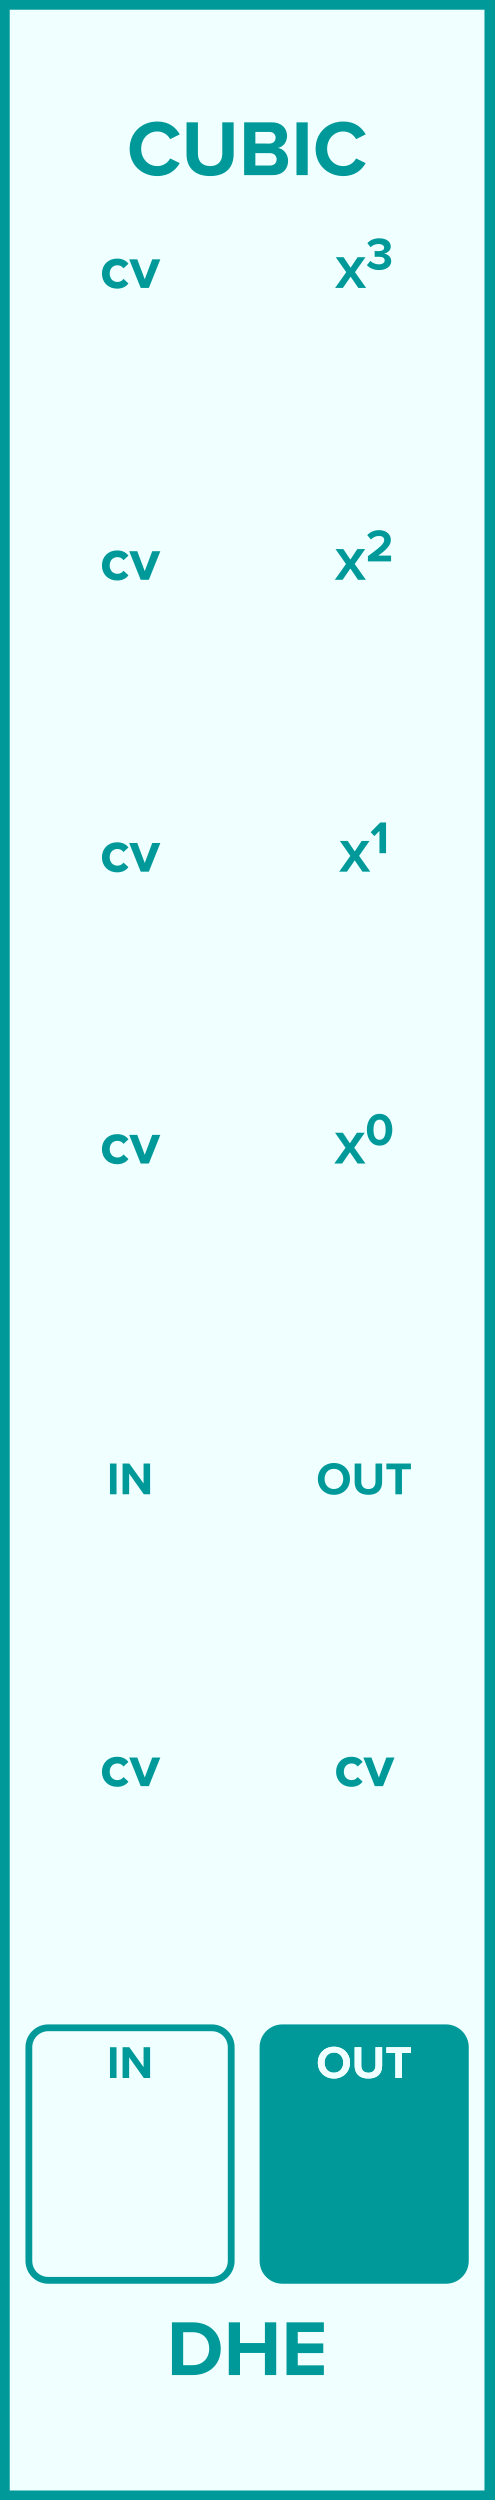
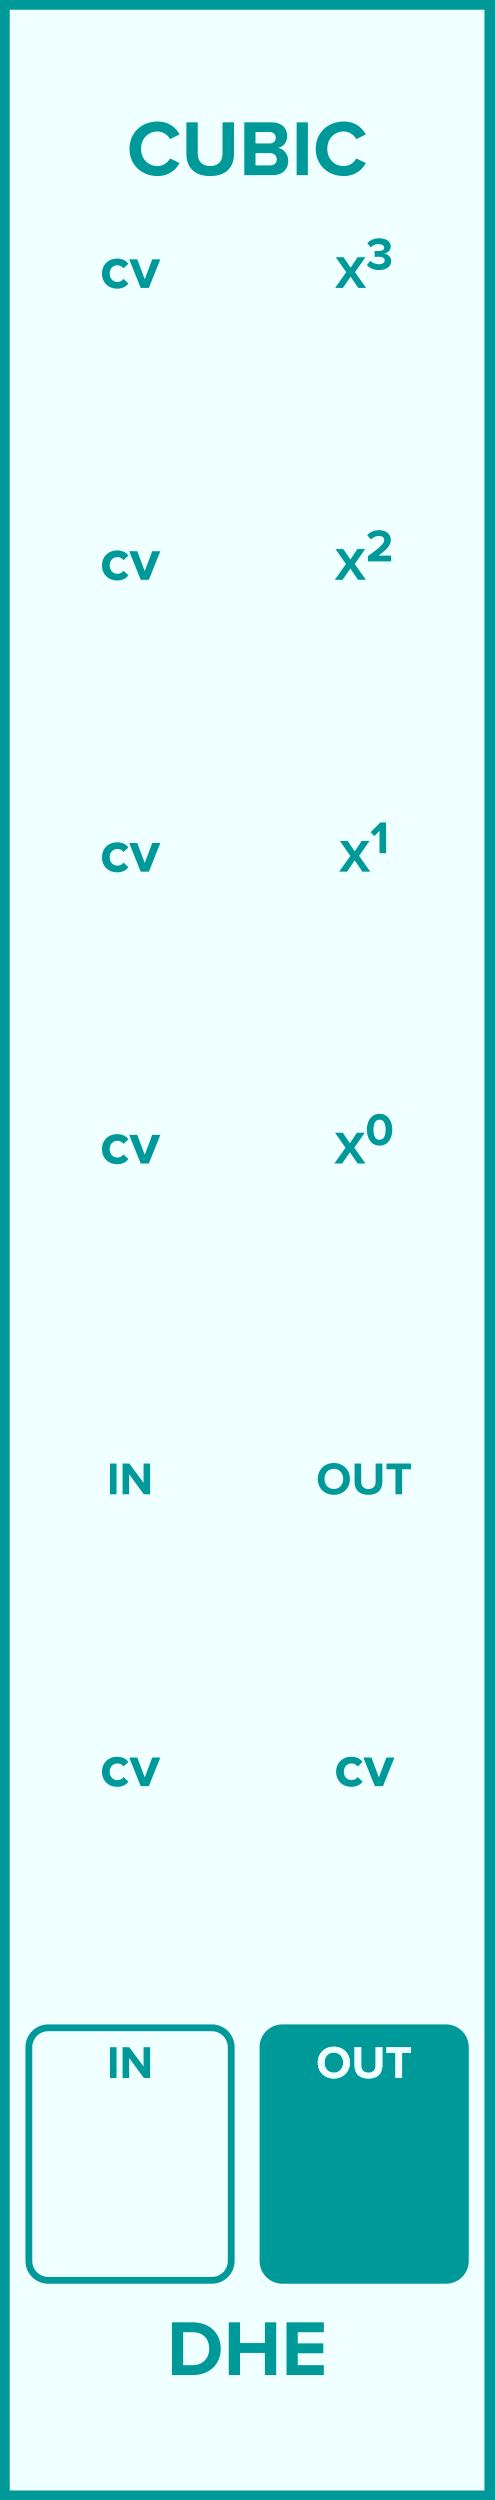
<svg xmlns="http://www.w3.org/2000/svg" id="svg86" height="379.429" width="75.000" version="1.1">
  <defs id="defs90" />
  <g id="g84" transform="scale(2.953)">
    <path id="rect2" d="M 0,0 H 25.4 V 128.5 H 0 Z" style="fill:#f0ffff;stroke:#009999;stroke-width:1" />
    <g id="g6" transform="translate(12.7,9)">
      <g id="text4" style="font-weight:bold;font-size:4.064px;font-family:'Proxima Nova';dominant-baseline:alphabetic;text-anchor:middle;fill:#009999" aria-label="CUBIC">
-         <path id="path95" style="font-weight:bold;font-size:4.064px;font-family:'Proxima Nova';dominant-baseline:alphabetic;text-anchor:middle;fill:#009999" d="m -4.615,0.049 c 0.618,0 0.959,-0.329 1.154,-0.666 l -0.496,-0.24 c -0.114,0.224 -0.358,0.394 -0.658,0.394 -0.471,0 -0.829,-0.378 -0.829,-0.89 0,-0.512 0.358,-0.89 0.829,-0.89 0.301,0 0.545,0.175 0.658,0.394 l 0.496,-0.244 c -0.191,-0.337 -0.536,-0.662 -1.154,-0.662 -0.792,0 -1.422,0.569 -1.422,1.402 0,0.833 0.63,1.402 1.422,1.402 z" />
-         <path id="path97" style="font-weight:bold;font-size:4.064px;font-family:'Proxima Nova';dominant-baseline:alphabetic;text-anchor:middle;fill:#009999" d="m -3.113,-1.081 c 0,0.666 0.386,1.13 1.215,1.13 0.821,0 1.207,-0.459 1.207,-1.134 V -2.711 H -1.276 v 1.609 c 0,0.378 -0.207,0.638 -0.622,0.638 -0.423,0 -0.63,-0.26 -0.63,-0.638 v -1.609 h -0.585 z" />
-         <path id="path99" style="font-weight:bold;font-size:4.064px;font-family:'Proxima Nova';dominant-baseline:alphabetic;text-anchor:middle;fill:#009999" d="m -0.152,0 h 1.471 c 0.516,0 0.788,-0.325 0.788,-0.732 0,-0.341 -0.232,-0.622 -0.52,-0.666 0.256,-0.053 0.467,-0.28 0.467,-0.622 0,-0.362 -0.264,-0.691 -0.78,-0.691 h -1.426 z m 0.577,-1.622 v -0.597 H 1.148 c 0.195,0 0.317,0.13 0.317,0.297 0,0.175 -0.122,0.301 -0.317,0.301 z m 0,1.13 V -1.13 H 1.168 c 0.228,0 0.35,0.146 0.35,0.317 0,0.195 -0.13,0.321 -0.35,0.321 z" />
-         <path id="path101" style="font-weight:bold;font-size:4.064px;font-family:'Proxima Nova';dominant-baseline:alphabetic;text-anchor:middle;fill:#009999" d="m 2.538,0 h 0.577 v -2.711 h -0.577 z" />
-         <path id="path103" style="font-weight:bold;font-size:4.064px;font-family:'Proxima Nova';dominant-baseline:alphabetic;text-anchor:middle;fill:#009999" d="m 4.942,0.049 c 0.618,0 0.959,-0.329 1.154,-0.666 l -0.496,-0.24 c -0.114,0.224 -0.358,0.394 -0.658,0.394 -0.471,0 -0.829,-0.378 -0.829,-0.89 0,-0.512 0.358,-0.89 0.829,-0.89 0.301,0 0.545,0.175 0.658,0.394 l 0.496,-0.244 c -0.191,-0.337 -0.536,-0.662 -1.154,-0.662 -0.792,0 -1.422,0.569 -1.422,1.402 0,0.833 0.63,1.402 1.422,1.402 z" />
+         <path id="path95" style="font-weight:bold;font-size:4.064px;font-family:'Proxima Nova';dominant-baseline:alphabetic;text-anchor:middle;fill:#009999" d="m -4.602,0.049 c 0.597,0 0.939,-0.329 1.134,-0.666 l -0.496,-0.24 c -0.114,0.224 -0.358,0.394 -0.638,0.394 -0.492,0 -0.849,-0.378 -0.849,-0.89 0,-0.512 0.358,-0.89 0.849,-0.89 0.28,0 0.524,0.175 0.638,0.394 l 0.496,-0.244 c -0.191,-0.337 -0.536,-0.662 -1.134,-0.662 -0.813,0 -1.443,0.569 -1.443,1.402 0,0.833 0.63,1.402 1.443,1.402 z" />
+         <path id="path97" style="font-weight:bold;font-size:4.064px;font-family:'Proxima Nova';dominant-baseline:alphabetic;text-anchor:middle;fill:#009999" d="m -3.121,-1.081 c 0,0.666 0.398,1.13 1.223,1.13 0.825,0 1.223,-0.459 1.223,-1.134 V -2.711 H -1.264 v 1.609 c 0,0.378 -0.215,0.638 -0.634,0.638 -0.419,0 -0.638,-0.26 -0.638,-0.638 v -1.609 h -0.585 z" />
+         <path id="path99" style="font-weight:bold;font-size:4.064px;font-family:'Proxima Nova';dominant-baseline:alphabetic;text-anchor:middle;fill:#009999" d="M -0.145,0 H 1.327 C 1.843,0 2.115,-0.325 2.115,-0.732 2.115,-1.073 1.883,-1.353 1.595,-1.398 c 0.256,-0.053 0.467,-0.28 0.467,-0.622 0,-0.362 -0.264,-0.691 -0.78,-0.691 h -1.426 z m 0.577,-1.626 v -0.589 H 1.156 c 0.195,0 0.317,0.126 0.317,0.297 0,0.171 -0.122,0.293 -0.317,0.293 z m 0,1.126 V -1.13 H 1.176 c 0.228,0 0.35,0.146 0.35,0.317 0,0.195 -0.13,0.313 -0.35,0.313 z" />
+         <path id="path101" style="font-weight:bold;font-size:4.064px;font-family:'Proxima Nova';dominant-baseline:alphabetic;text-anchor:middle;fill:#009999" d="M 2.546,0 H 3.123 V -2.711 H 2.546 Z" />
+         <path id="path103" style="font-weight:bold;font-size:4.064px;font-family:'Proxima Nova';dominant-baseline:alphabetic;text-anchor:middle;fill:#009999" d="m 4.97,0.049 c 0.597,0 0.939,-0.329 1.134,-0.666 l -0.496,-0.24 c -0.114,0.224 -0.358,0.394 -0.638,0.394 -0.492,0 -0.849,-0.378 -0.849,-0.89 0,-0.512 0.358,-0.89 0.849,-0.89 0.28,0 0.524,0.175 0.638,0.394 l 0.496,-0.244 c -0.191,-0.337 -0.536,-0.662 -1.134,-0.662 -0.813,0 -1.443,0.569 -1.443,1.402 0,0.833 0.63,1.402 1.443,1.402 z" />
      </g>
    </g>
    <g id="g10" transform="translate(12.7,119.5)">
      <g id="text8" style="font-weight:bold;font-size:4.064px;font-family:'Proxima Nova';dominant-baseline:hanging;text-anchor:middle;fill:#009999" aria-label="DHE">
        <path id="path106" style="font-weight:bold;font-size:4.064px;font-family:'Proxima Nova';dominant-baseline:hanging;text-anchor:middle;fill:#009999" d="m -3.863,2.568 h 1.069 c 0.849,0 1.439,-0.536 1.439,-1.353 0,-0.817 -0.589,-1.357 -1.439,-1.357 h -1.069 z m 0.577,-0.508 V 0.366 h 0.492 c 0.557,0 0.849,0.37 0.849,0.849 0,0.459 -0.313,0.845 -0.849,0.845 z" />
        <path id="path108" style="font-weight:bold;font-size:4.064px;font-family:'Proxima Nova';dominant-baseline:hanging;text-anchor:middle;fill:#009999" d="M 0.915,2.568 H 1.496 V -0.142 H 0.915 V 0.923 H -0.365 V -0.142 H -0.942 V 2.568 h 0.577 V 1.431 h 1.28 z" />
-         <path id="path110" style="font-weight:bold;font-size:4.064px;font-family:'Proxima Nova';dominant-baseline:hanging;text-anchor:middle;fill:#009999" d="M 2.026,2.568 H 3.945 V 2.069 H 2.603 V 1.439 H 3.916 V 0.943 H 2.603 V 0.354 H 3.945 V -0.142 H 2.026 Z" />
+         <path id="path110" style="font-weight:bold;font-size:4.064px;font-family:'Proxima Nova';dominant-baseline:hanging;text-anchor:middle;fill:#009999" d="m 2.026,2.568 h 1.918 v -0.508 H 2.603 V 1.447 H 3.916 V 0.939 H 2.603 V 0.366 H 3.945 V -0.142 H 2.026 Z" />
      </g>
    </g>
    <g id="g14" transform="translate(6.683,14.8)">
      <g id="text12" style="font-weight:bold;font-size:3.048px;font-family:'Proxima Nova';dominant-baseline:alphabetic;text-anchor:middle;fill:#009999" aria-label="cv">
-         <path id="path113" style="font-weight:bold;font-size:3.048px;font-family:'Proxima Nova';dominant-baseline:alphabetic;text-anchor:middle;fill:#009999" d="m -1.444,-0.738 c 0,0.454 0.326,0.774 0.78,0.774 0.302,0 0.485,-0.131 0.582,-0.268 l -0.253,-0.235 c -0.07,0.098 -0.177,0.158 -0.311,0.158 -0.235,0 -0.399,-0.174 -0.399,-0.43 0,-0.256 0.165,-0.427 0.399,-0.427 0.134,0 0.241,0.058 0.311,0.158 l 0.253,-0.235 c -0.098,-0.137 -0.28,-0.268 -0.582,-0.268 -0.454,0 -0.78,0.32 -0.78,0.771 z" />
+         <path id="path113" style="font-weight:bold;font-size:3.048px;font-family:'Proxima Nova';dominant-baseline:alphabetic;text-anchor:middle;fill:#009999" d="m -1.444,-0.738 c 0,0.454 0.326,0.774 0.78,0.774 0.302,0 0.485,-0.131 0.582,-0.268 l -0.253,-0.235 c -0.07,0.098 -0.177,0.158 -0.311,0.158 -0.235,0 -0.399,-0.174 -0.399,-0.43 0,-0.256 0.165,-0.427 0.399,-0.427 0.134,0 0.241,0.055 0.311,0.158 l 0.253,-0.238 c -0.098,-0.134 -0.28,-0.265 -0.582,-0.265 -0.454,0 -0.78,0.32 -0.78,0.771 z" />
        <path id="path115" style="font-weight:bold;font-size:3.048px;font-family:'Proxima Nova';dominant-baseline:alphabetic;text-anchor:middle;fill:#009999" d="M 0.549,0 H 0.967 L 1.558,-1.472 H 1.141 L 0.756,-0.448 0.372,-1.472 h -0.415 z" />
      </g>
    </g>
    <g id="g20" transform="translate(18.717,14.8)">
      <g id="text18" style="font-weight:bold;font-size:2.371px;font-family:'Proxima Nova';dominant-baseline:alphabetic;text-anchor:middle;fill:#009999" aria-label="X3">
        <path id="path118" style="font-weight:bold;font-size:2.371px;font-family:'Proxima Nova';dominant-baseline:alphabetic;text-anchor:middle;fill:#009999" d="M -0.301,0 H 0.102 L -0.472,-0.813 0.067,-1.581 H -0.339 l -0.358,0.541 -0.363,-0.541 h -0.401 L -0.922,-0.811 -1.496,0 h 0.401 l 0.398,-0.579 z" />
-         <path id="path120" style="baseline-shift:super" d="m 0.142,-1.174 c 0.116,0.142 0.332,0.254 0.624,0.254 0.379,0 0.624,-0.192 0.624,-0.465 0,-0.237 -0.209,-0.363 -0.37,-0.379 0.175,-0.031 0.346,-0.161 0.346,-0.36 0,-0.263 -0.228,-0.429 -0.597,-0.429 -0.277,0 -0.477,0.107 -0.605,0.251 l 0.166,0.209 c 0.111,-0.107 0.249,-0.166 0.403,-0.166 0.166,0 0.294,0.064 0.294,0.19 0,0.119 -0.116,0.175 -0.292,0.175 -0.062,0 -0.168,0 -0.197,-0.002 v 0.294 c 0.024,-0.002 0.13,-0.002 0.197,-0.002 0.221,0 0.318,0.059 0.318,0.187 0,0.121 -0.107,0.204 -0.299,0.204 -0.154,0 -0.327,-0.066 -0.436,-0.18 z" />
+         <path id="path120" style="baseline-shift:super" d="m 0.142,-1.174 c 0.116,0.142 0.332,0.254 0.624,0.254 0.379,0 0.624,-0.192 0.624,-0.465 0,-0.237 -0.209,-0.363 -0.37,-0.379 0.175,-0.031 0.346,-0.161 0.346,-0.36 0,-0.263 -0.228,-0.429 -0.597,-0.429 -0.277,0 -0.477,0.107 -0.605,0.251 l 0.168,0.211 c 0.111,-0.107 0.249,-0.164 0.401,-0.164 0.166,0 0.294,0.062 0.294,0.187 0,0.116 -0.116,0.168 -0.292,0.168 -0.059,0 -0.168,0 -0.197,-0.002 v 0.303 c 0.024,-0.002 0.13,-0.005 0.197,-0.005 0.221,0 0.318,0.057 0.318,0.183 0,0.119 -0.107,0.202 -0.299,0.202 -0.154,0 -0.327,-0.066 -0.436,-0.18 z" />
      </g>
    </g>
    <g id="g24" transform="translate(6.683,29.8)">
      <g id="text22" style="font-weight:bold;font-size:3.048px;font-family:'Proxima Nova';dominant-baseline:alphabetic;text-anchor:middle;fill:#009999" aria-label="cv">
-         <path id="path123" style="font-weight:bold;font-size:3.048px;font-family:'Proxima Nova';dominant-baseline:alphabetic;text-anchor:middle;fill:#009999" d="m -1.444,-0.738 c 0,0.454 0.326,0.774 0.78,0.774 0.302,0 0.485,-0.131 0.582,-0.268 l -0.253,-0.235 c -0.07,0.098 -0.177,0.158 -0.311,0.158 -0.235,0 -0.399,-0.174 -0.399,-0.43 0,-0.256 0.165,-0.427 0.399,-0.427 0.134,0 0.241,0.058 0.311,0.158 l 0.253,-0.235 c -0.098,-0.137 -0.28,-0.268 -0.582,-0.268 -0.454,0 -0.78,0.32 -0.78,0.771 z" />
+         <path id="path123" style="font-weight:bold;font-size:3.048px;font-family:'Proxima Nova';dominant-baseline:alphabetic;text-anchor:middle;fill:#009999" d="m -1.444,-0.738 c 0,0.454 0.326,0.774 0.78,0.774 0.302,0 0.485,-0.131 0.582,-0.268 l -0.253,-0.235 c -0.07,0.098 -0.177,0.158 -0.311,0.158 -0.235,0 -0.399,-0.174 -0.399,-0.43 0,-0.256 0.165,-0.427 0.399,-0.427 0.134,0 0.241,0.055 0.311,0.158 l 0.253,-0.238 c -0.098,-0.134 -0.28,-0.265 -0.582,-0.265 -0.454,0 -0.78,0.32 -0.78,0.771 z" />
        <path id="path125" style="font-weight:bold;font-size:3.048px;font-family:'Proxima Nova';dominant-baseline:alphabetic;text-anchor:middle;fill:#009999" d="M 0.549,0 H 0.967 L 1.558,-1.472 H 1.141 L 0.756,-0.448 0.372,-1.472 h -0.415 z" />
      </g>
    </g>
    <g id="g30" transform="translate(18.717,29.8)">
      <g id="text28" style="font-weight:bold;font-size:2.371px;font-family:'Proxima Nova';dominant-baseline:alphabetic;text-anchor:middle;fill:#009999" aria-label="X2">
        <path id="path128" style="font-weight:bold;font-size:2.371px;font-family:'Proxima Nova';dominant-baseline:alphabetic;text-anchor:middle;fill:#009999" d="m -0.315,0 h 0.403 L -0.486,-0.813 0.053,-1.581 h -0.405 l -0.358,0.541 -0.363,-0.541 h -0.401 L -0.936,-0.811 -1.51,0 h 0.401 l 0.398,-0.579 z" />
-         <path id="path130" style="baseline-shift:super" d="M 0.192,-0.948 H 1.383 V -1.245 H 0.724 C 1.148,-1.544 1.371,-1.778 1.371,-2.049 c 0,-0.315 -0.268,-0.505 -0.605,-0.505 -0.221,0 -0.455,0.081 -0.609,0.258 l 0.192,0.223 c 0.107,-0.111 0.244,-0.183 0.422,-0.183 0.133,0 0.258,0.069 0.258,0.206 0,0.194 -0.19,0.358 -0.837,0.835 z" />
+         <path id="path130" style="baseline-shift:super" d="M 0.192,-0.948 H 1.383 V -1.245 H 0.738 C 1.148,-1.544 1.371,-1.778 1.371,-2.049 c 0,-0.315 -0.268,-0.505 -0.605,-0.505 -0.221,0 -0.455,0.081 -0.609,0.258 l 0.192,0.223 c 0.107,-0.111 0.244,-0.183 0.424,-0.183 0.13,0 0.256,0.069 0.256,0.206 0,0.194 -0.19,0.358 -0.837,0.835 z" />
      </g>
    </g>
    <g id="g34" transform="translate(6.683,44.8)">
      <g id="text32" style="font-weight:bold;font-size:3.048px;font-family:'Proxima Nova';dominant-baseline:alphabetic;text-anchor:middle;fill:#009999" aria-label="cv">
-         <path id="path133" style="font-weight:bold;font-size:3.048px;font-family:'Proxima Nova';dominant-baseline:alphabetic;text-anchor:middle;fill:#009999" d="m -1.444,-0.738 c 0,0.454 0.326,0.774 0.78,0.774 0.302,0 0.485,-0.131 0.582,-0.268 l -0.253,-0.235 c -0.07,0.098 -0.177,0.158 -0.311,0.158 -0.235,0 -0.399,-0.174 -0.399,-0.43 0,-0.256 0.165,-0.427 0.399,-0.427 0.134,0 0.241,0.058 0.311,0.158 l 0.253,-0.235 c -0.098,-0.137 -0.28,-0.268 -0.582,-0.268 -0.454,0 -0.78,0.32 -0.78,0.771 z" />
+         <path id="path133" style="font-weight:bold;font-size:3.048px;font-family:'Proxima Nova';dominant-baseline:alphabetic;text-anchor:middle;fill:#009999" d="m -1.444,-0.738 c 0,0.454 0.326,0.774 0.78,0.774 0.302,0 0.485,-0.131 0.582,-0.268 l -0.253,-0.235 c -0.07,0.098 -0.177,0.158 -0.311,0.158 -0.235,0 -0.399,-0.174 -0.399,-0.43 0,-0.256 0.165,-0.427 0.399,-0.427 0.134,0 0.241,0.055 0.311,0.158 l 0.253,-0.238 c -0.098,-0.134 -0.28,-0.265 -0.582,-0.265 -0.454,0 -0.78,0.32 -0.78,0.771 z" />
        <path id="path135" style="font-weight:bold;font-size:3.048px;font-family:'Proxima Nova';dominant-baseline:alphabetic;text-anchor:middle;fill:#009999" d="M 0.549,0 H 0.967 L 1.558,-1.472 H 1.141 L 0.756,-0.448 0.372,-1.472 h -0.415 z" />
      </g>
    </g>
    <g id="g40" transform="translate(18.717,44.8)">
      <g id="text38" style="font-weight:bold;font-size:2.371px;font-family:'Proxima Nova';dominant-baseline:alphabetic;text-anchor:middle;fill:#009999" aria-label="X1">
        <path id="path138" style="font-weight:bold;font-size:2.371px;font-family:'Proxima Nova';dominant-baseline:alphabetic;text-anchor:middle;fill:#009999" d="M -0.09,0 H 0.313 L -0.261,-0.813 0.277,-1.581 H -0.128 L -0.486,-1.041 -0.849,-1.581 H -1.25 l 0.538,0.771 L -1.285,0 h 0.401 l 0.398,-0.579 z" />
-         <path id="path140" style="baseline-shift:super" d="M 0.785,-0.948 H 1.124 V -2.53 H 0.83 l -0.498,0.5 0.192,0.202 0.261,-0.268 z" />
+         <path id="path140" style="baseline-shift:super" d="M 0.787,-0.948 H 1.124 V -2.53 H 0.83 l -0.498,0.5 0.192,0.202 0.263,-0.268 z" />
      </g>
    </g>
    <g id="g44" transform="translate(6.683,59.8)">
      <g id="text42" style="font-weight:bold;font-size:3.048px;font-family:'Proxima Nova';dominant-baseline:alphabetic;text-anchor:middle;fill:#009999" aria-label="cv">
-         <path id="path143" style="font-weight:bold;font-size:3.048px;font-family:'Proxima Nova';dominant-baseline:alphabetic;text-anchor:middle;fill:#009999" d="m -1.444,-0.738 c 0,0.454 0.326,0.774 0.78,0.774 0.302,0 0.485,-0.131 0.582,-0.268 l -0.253,-0.235 c -0.07,0.098 -0.177,0.158 -0.311,0.158 -0.235,0 -0.399,-0.174 -0.399,-0.43 0,-0.256 0.165,-0.427 0.399,-0.427 0.134,0 0.241,0.058 0.311,0.158 l 0.253,-0.235 c -0.098,-0.137 -0.28,-0.268 -0.582,-0.268 -0.454,0 -0.78,0.32 -0.78,0.771 z" />
+         <path id="path143" style="font-weight:bold;font-size:3.048px;font-family:'Proxima Nova';dominant-baseline:alphabetic;text-anchor:middle;fill:#009999" d="m -1.444,-0.738 c 0,0.454 0.326,0.774 0.78,0.774 0.302,0 0.485,-0.131 0.582,-0.268 l -0.253,-0.235 c -0.07,0.098 -0.177,0.158 -0.311,0.158 -0.235,0 -0.399,-0.174 -0.399,-0.43 0,-0.256 0.165,-0.427 0.399,-0.427 0.134,0 0.241,0.055 0.311,0.158 l 0.253,-0.238 c -0.098,-0.134 -0.28,-0.265 -0.582,-0.265 -0.454,0 -0.78,0.32 -0.78,0.771 z" />
        <path id="path145" style="font-weight:bold;font-size:3.048px;font-family:'Proxima Nova';dominant-baseline:alphabetic;text-anchor:middle;fill:#009999" d="M 0.549,0 H 0.967 L 1.558,-1.472 H 1.141 L 0.756,-0.448 0.372,-1.472 h -0.415 z" />
      </g>
    </g>
    <g id="g50" transform="translate(18.717,59.8)">
      <g id="text48" style="font-weight:bold;font-size:2.371px;font-family:'Proxima Nova';dominant-baseline:alphabetic;text-anchor:middle;fill:#009999" aria-label="X0">
        <path id="path148" style="font-weight:bold;font-size:2.371px;font-family:'Proxima Nova';dominant-baseline:alphabetic;text-anchor:middle;fill:#009999" d="M -0.338,0 H 0.065 L -0.509,-0.813 0.03,-1.581 h -0.405 l -0.358,0.541 -0.363,-0.541 h -0.401 L -0.959,-0.811 -1.533,0 h 0.401 l 0.398,-0.579 z" />
        <path id="path150" style="baseline-shift:super" d="m 0.138,-1.738 c 0,0.408 0.202,0.818 0.654,0.818 0.45,0 0.654,-0.41 0.654,-0.818 0,-0.408 -0.204,-0.816 -0.654,-0.816 -0.453,0 -0.654,0.408 -0.654,0.816 z m 0.965,0 c 0,0.292 -0.085,0.519 -0.311,0.519 -0.228,0 -0.313,-0.228 -0.313,-0.519 0,-0.292 0.085,-0.517 0.313,-0.517 0.225,0 0.311,0.225 0.311,0.517 z" />
      </g>
    </g>
    <g id="g54" transform="translate(6.683,76.8)">
      <g id="text52" style="font-weight:bold;font-size:2.371px;font-family:'Proxima Nova';dominant-baseline:alphabetic;text-anchor:middle;fill:#009999" aria-label="IN">
        <path id="path153" style="font-weight:bold;font-size:2.371px;font-family:'Proxima Nova';dominant-baseline:alphabetic;text-anchor:middle;fill:#009999" d="m -1.031,0 h 0.337 V -1.581 H -1.031 Z" />
-         <path id="path155" style="font-weight:bold;font-size:2.371px;font-family:'Proxima Nova';dominant-baseline:alphabetic;text-anchor:middle;fill:#009999" d="M 0.708,0 H 1.032 V -1.581 H 0.696 v 1.024 L -0.037,-1.581 h -0.346 V 0 h 0.337 v -1.062 z" />
+         <path id="path155" style="font-weight:bold;font-size:2.371px;font-family:'Proxima Nova';dominant-baseline:alphabetic;text-anchor:middle;fill:#009999" d="M 0.708,0 H 1.032 V -1.581 H 0.696 v 0.993 L -0.037,-1.581 h -0.346 V 0 h 0.337 v -1.031 z" />
      </g>
    </g>
    <g id="g58" transform="translate(18.717,76.8)">
      <g id="text56" style="font-weight:bold;font-size:2.371px;font-family:'Proxima Nova';dominant-baseline:alphabetic;text-anchor:middle;fill:#009999" aria-label="OUT">
-         <path id="path158" style="font-weight:bold;font-size:2.371px;font-family:'Proxima Nova';dominant-baseline:alphabetic;text-anchor:middle;fill:#009999" d="m -2.381,-0.79 c 0,0.477 0.349,0.818 0.825,0.818 0.479,0 0.827,-0.341 0.827,-0.818 0,-0.477 -0.349,-0.818 -0.827,-0.818 -0.477,0 -0.825,0.341 -0.825,0.818 z m 1.306,0 c 0,0.294 -0.19,0.519 -0.481,0.519 -0.292,0 -0.479,-0.225 -0.479,-0.519 0,-0.296 0.187,-0.519 0.479,-0.519 0.292,0 0.481,0.223 0.481,0.519 z" />
-         <path id="path160" style="font-weight:bold;font-size:2.371px;font-family:'Proxima Nova';dominant-baseline:alphabetic;text-anchor:middle;fill:#009999" d="m -0.49,-0.631 c 0,0.389 0.225,0.659 0.709,0.659 0.479,0 0.704,-0.268 0.704,-0.662 V -1.581 H 0.582 v 0.939 c 0,0.221 -0.121,0.372 -0.363,0.372 -0.247,0 -0.368,-0.152 -0.368,-0.372 V -1.581 h -0.341 z" />
-         <path id="path162" style="font-weight:bold;font-size:2.371px;font-family:'Proxima Nova';dominant-baseline:alphabetic;text-anchor:middle;fill:#009999" d="m 1.603,0 h 0.339 v -1.285 h 0.46 v -0.296 h -1.261 v 0.296 h 0.462 z" />
+         <path id="path158" style="font-weight:bold;font-size:2.371px;font-family:'Proxima Nova';dominant-baseline:alphabetic;text-anchor:middle;fill:#009999" d="m -2.385,-0.79 c 0,0.477 0.349,0.818 0.825,0.818 0.479,0 0.827,-0.341 0.827,-0.818 0,-0.477 -0.349,-0.818 -0.827,-0.818 -0.477,0 -0.825,0.341 -0.825,0.818 z m 1.306,0 c 0,0.294 -0.19,0.519 -0.481,0.519 -0.292,0 -0.479,-0.225 -0.479,-0.519 0,-0.296 0.187,-0.519 0.479,-0.519 0.292,0 0.481,0.223 0.481,0.519 z" />
+         <path id="path160" style="font-weight:bold;font-size:2.371px;font-family:'Proxima Nova';dominant-baseline:alphabetic;text-anchor:middle;fill:#009999" d="m -0.494,-0.631 c 0,0.389 0.232,0.659 0.714,0.659 0.481,0 0.714,-0.268 0.714,-0.662 V -1.581 H 0.589 v 0.939 c 0,0.221 -0.126,0.372 -0.37,0.372 -0.244,0 -0.372,-0.152 -0.372,-0.372 V -1.581 h -0.341 z" />
+         <path id="path162" style="font-weight:bold;font-size:2.371px;font-family:'Proxima Nova';dominant-baseline:alphabetic;text-anchor:middle;fill:#009999" d="m 1.608,0 h 0.339 v -1.285 h 0.46 v -0.296 h -1.261 v 0.296 h 0.462 z" />
      </g>
    </g>
    <g id="g62" transform="translate(6.683,91.8)">
      <g id="text60" style="font-weight:bold;font-size:3.048px;font-family:'Proxima Nova';dominant-baseline:alphabetic;text-anchor:middle;fill:#009999" aria-label="cv">
-         <path id="path165" style="font-weight:bold;font-size:3.048px;font-family:'Proxima Nova';dominant-baseline:alphabetic;text-anchor:middle;fill:#009999" d="m -1.444,-0.738 c 0,0.454 0.326,0.774 0.78,0.774 0.302,0 0.485,-0.131 0.582,-0.268 l -0.253,-0.235 c -0.07,0.098 -0.177,0.158 -0.311,0.158 -0.235,0 -0.399,-0.174 -0.399,-0.43 0,-0.256 0.165,-0.427 0.399,-0.427 0.134,0 0.241,0.058 0.311,0.158 l 0.253,-0.235 c -0.098,-0.137 -0.28,-0.268 -0.582,-0.268 -0.454,0 -0.78,0.32 -0.78,0.771 z" />
+         <path id="path165" style="font-weight:bold;font-size:3.048px;font-family:'Proxima Nova';dominant-baseline:alphabetic;text-anchor:middle;fill:#009999" d="m -1.444,-0.738 c 0,0.454 0.326,0.774 0.78,0.774 0.302,0 0.485,-0.131 0.582,-0.268 l -0.253,-0.235 c -0.07,0.098 -0.177,0.158 -0.311,0.158 -0.235,0 -0.399,-0.174 -0.399,-0.43 0,-0.256 0.165,-0.427 0.399,-0.427 0.134,0 0.241,0.055 0.311,0.158 l 0.253,-0.238 c -0.098,-0.134 -0.28,-0.265 -0.582,-0.265 -0.454,0 -0.78,0.32 -0.78,0.771 z" />
        <path id="path167" style="font-weight:bold;font-size:3.048px;font-family:'Proxima Nova';dominant-baseline:alphabetic;text-anchor:middle;fill:#009999" d="M 0.549,0 H 0.967 L 1.558,-1.472 H 1.141 L 0.756,-0.448 0.372,-1.472 h -0.415 z" />
      </g>
    </g>
    <g id="g66" transform="translate(18.717,91.8)">
      <g id="text64" style="font-weight:bold;font-size:3.048px;font-family:'Proxima Nova';dominant-baseline:alphabetic;text-anchor:middle;fill:#009999" aria-label="cv">
-         <path id="path170" style="font-weight:bold;font-size:3.048px;font-family:'Proxima Nova';dominant-baseline:alphabetic;text-anchor:middle;fill:#009999" d="m -1.444,-0.738 c 0,0.454 0.326,0.774 0.78,0.774 0.302,0 0.485,-0.131 0.582,-0.268 l -0.253,-0.235 c -0.07,0.098 -0.177,0.158 -0.311,0.158 -0.235,0 -0.399,-0.174 -0.399,-0.43 0,-0.256 0.165,-0.427 0.399,-0.427 0.134,0 0.241,0.058 0.311,0.158 l 0.253,-0.235 c -0.098,-0.137 -0.28,-0.268 -0.582,-0.268 -0.454,0 -0.78,0.32 -0.78,0.771 z" />
+         <path id="path170" style="font-weight:bold;font-size:3.048px;font-family:'Proxima Nova';dominant-baseline:alphabetic;text-anchor:middle;fill:#009999" d="m -1.444,-0.738 c 0,0.454 0.326,0.774 0.78,0.774 0.302,0 0.485,-0.131 0.582,-0.268 l -0.253,-0.235 c -0.07,0.098 -0.177,0.158 -0.311,0.158 -0.235,0 -0.399,-0.174 -0.399,-0.43 0,-0.256 0.165,-0.427 0.399,-0.427 0.134,0 0.241,0.055 0.311,0.158 l 0.253,-0.238 c -0.098,-0.134 -0.28,-0.265 -0.582,-0.265 -0.454,0 -0.78,0.32 -0.78,0.771 z" />
        <path id="path172" style="font-weight:bold;font-size:3.048px;font-family:'Proxima Nova';dominant-baseline:alphabetic;text-anchor:middle;fill:#009999" d="M 0.549,0 H 0.967 L 1.558,-1.472 H 1.141 L 0.756,-0.448 0.372,-1.472 h -0.415 z" />
      </g>
    </g>
    <path id="rect68" d="m 2.483,104.22 h 8.4 c 0.554,0 1,0.446 1,1 v 10.98 c 0,0.554 -0.446,1 -1,1 h -8.4 c -0.554,0 -1,-0.446 -1,-1 v -10.98 c 0,-0.554 0.446,-1 1,-1 z" style="fill:#f0ffff;stroke:#009999;stroke-width:0.35" />
    <g id="g72" transform="translate(6.683,106.8)">
      <g id="text70" style="font-weight:bold;font-size:2.371px;font-family:'Proxima Nova';dominant-baseline:alphabetic;text-anchor:middle;fill:#009999" aria-label="IN">
        <path id="path176" style="font-weight:bold;font-size:2.371px;font-family:'Proxima Nova';dominant-baseline:alphabetic;text-anchor:middle;fill:#009999" d="m -1.031,0 h 0.337 V -1.581 H -1.031 Z" />
-         <path id="path178" style="font-weight:bold;font-size:2.371px;font-family:'Proxima Nova';dominant-baseline:alphabetic;text-anchor:middle;fill:#009999" d="M 0.708,0 H 1.032 V -1.581 H 0.696 v 1.024 L -0.037,-1.581 h -0.346 V 0 h 0.337 v -1.062 z" />
+         <path id="path178" style="font-weight:bold;font-size:2.371px;font-family:'Proxima Nova';dominant-baseline:alphabetic;text-anchor:middle;fill:#009999" d="M 0.708,0 H 1.032 V -1.581 H 0.696 v 0.993 L -0.037,-1.581 h -0.346 V 0 h 0.337 v -1.031 z" />
      </g>
    </g>
    <path id="rect74" d="m 14.517,104.22 h 8.4 c 0.554,0 1,0.446 1,1 v 10.98 c 0,0.554 -0.446,1 -1,1 h -8.4 c -0.554,0 -1,-0.446 -1,-1 v -10.98 c 0,-0.554 0.446,-1 1,-1 z" style="fill:#009999;stroke:#009999;stroke-width:0.35" />
    <g id="g78" transform="translate(18.717,106.8)">
      <g id="text76" style="font-weight:bold;font-size:2.371px;font-family:'Proxima Nova';dominant-baseline:alphabetic;text-anchor:middle;fill:#f0ffff" aria-label="OUT">
-         <path id="path182" style="font-weight:bold;font-size:2.371px;font-family:'Proxima Nova';dominant-baseline:alphabetic;text-anchor:middle;fill:#f0ffff" d="m -2.381,-0.79 c 0,0.477 0.349,0.818 0.825,0.818 0.479,0 0.827,-0.341 0.827,-0.818 0,-0.477 -0.349,-0.818 -0.827,-0.818 -0.477,0 -0.825,0.341 -0.825,0.818 z m 1.306,0 c 0,0.294 -0.19,0.519 -0.481,0.519 -0.292,0 -0.479,-0.225 -0.479,-0.519 0,-0.296 0.187,-0.519 0.479,-0.519 0.292,0 0.481,0.223 0.481,0.519 z" />
-         <path id="path184" style="font-weight:bold;font-size:2.371px;font-family:'Proxima Nova';dominant-baseline:alphabetic;text-anchor:middle;fill:#f0ffff" d="m -0.49,-0.631 c 0,0.389 0.225,0.659 0.709,0.659 0.479,0 0.704,-0.268 0.704,-0.662 V -1.581 H 0.582 v 0.939 c 0,0.221 -0.121,0.372 -0.363,0.372 -0.247,0 -0.368,-0.152 -0.368,-0.372 V -1.581 h -0.341 z" />
-         <path id="path186" style="font-weight:bold;font-size:2.371px;font-family:'Proxima Nova';dominant-baseline:alphabetic;text-anchor:middle;fill:#f0ffff" d="m 1.603,0 h 0.339 v -1.285 h 0.46 v -0.296 h -1.261 v 0.296 h 0.462 z" />
+         <path id="path182" style="font-weight:bold;font-size:2.371px;font-family:'Proxima Nova';dominant-baseline:alphabetic;text-anchor:middle;fill:#f0ffff" d="m -2.385,-0.79 c 0,0.477 0.349,0.818 0.825,0.818 0.479,0 0.827,-0.341 0.827,-0.818 0,-0.477 -0.349,-0.818 -0.827,-0.818 -0.477,0 -0.825,0.341 -0.825,0.818 z m 1.306,0 c 0,0.294 -0.19,0.519 -0.481,0.519 -0.292,0 -0.479,-0.225 -0.479,-0.519 0,-0.296 0.187,-0.519 0.479,-0.519 0.292,0 0.481,0.223 0.481,0.519 z" />
+         <path id="path184" style="font-weight:bold;font-size:2.371px;font-family:'Proxima Nova';dominant-baseline:alphabetic;text-anchor:middle;fill:#f0ffff" d="m -0.494,-0.631 c 0,0.389 0.232,0.659 0.714,0.659 0.481,0 0.714,-0.268 0.714,-0.662 V -1.581 H 0.589 v 0.939 c 0,0.221 -0.126,0.372 -0.37,0.372 -0.244,0 -0.372,-0.152 -0.372,-0.372 V -1.581 h -0.341 z" />
+         <path id="path186" style="font-weight:bold;font-size:2.371px;font-family:'Proxima Nova';dominant-baseline:alphabetic;text-anchor:middle;fill:#f0ffff" d="m 1.608,0 h 0.339 v -1.285 h 0.46 v -0.296 h -1.261 v 0.296 h 0.462 z" />
      </g>
    </g>
    <g id="g82" transform="translate(18.717,106.8)">
      <g id="text80" style="font-weight:bold;font-size:2.371px;font-family:'Proxima Nova';dominant-baseline:alphabetic;text-anchor:middle;fill:#f0ffff" aria-label="OUT">
-         <path id="path189" style="font-weight:bold;font-size:2.371px;font-family:'Proxima Nova';dominant-baseline:alphabetic;text-anchor:middle;fill:#f0ffff" d="m -2.381,-0.79 c 0,0.477 0.349,0.818 0.825,0.818 0.479,0 0.827,-0.341 0.827,-0.818 0,-0.477 -0.349,-0.818 -0.827,-0.818 -0.477,0 -0.825,0.341 -0.825,0.818 z m 1.306,0 c 0,0.294 -0.19,0.519 -0.481,0.519 -0.292,0 -0.479,-0.225 -0.479,-0.519 0,-0.296 0.187,-0.519 0.479,-0.519 0.292,0 0.481,0.223 0.481,0.519 z" />
-         <path id="path191" style="font-weight:bold;font-size:2.371px;font-family:'Proxima Nova';dominant-baseline:alphabetic;text-anchor:middle;fill:#f0ffff" d="m -0.49,-0.631 c 0,0.389 0.225,0.659 0.709,0.659 0.479,0 0.704,-0.268 0.704,-0.662 V -1.581 H 0.582 v 0.939 c 0,0.221 -0.121,0.372 -0.363,0.372 -0.247,0 -0.368,-0.152 -0.368,-0.372 V -1.581 h -0.341 z" />
-         <path id="path193" style="font-weight:bold;font-size:2.371px;font-family:'Proxima Nova';dominant-baseline:alphabetic;text-anchor:middle;fill:#f0ffff" d="m 1.603,0 h 0.339 v -1.285 h 0.46 v -0.296 h -1.261 v 0.296 h 0.462 z" />
+         <path id="path189" style="font-weight:bold;font-size:2.371px;font-family:'Proxima Nova';dominant-baseline:alphabetic;text-anchor:middle;fill:#f0ffff" d="m -2.385,-0.79 c 0,0.477 0.349,0.818 0.825,0.818 0.479,0 0.827,-0.341 0.827,-0.818 0,-0.477 -0.349,-0.818 -0.827,-0.818 -0.477,0 -0.825,0.341 -0.825,0.818 z m 1.306,0 c 0,0.294 -0.19,0.519 -0.481,0.519 -0.292,0 -0.479,-0.225 -0.479,-0.519 0,-0.296 0.187,-0.519 0.479,-0.519 0.292,0 0.481,0.223 0.481,0.519 z" />
+         <path id="path191" style="font-weight:bold;font-size:2.371px;font-family:'Proxima Nova';dominant-baseline:alphabetic;text-anchor:middle;fill:#f0ffff" d="m -0.494,-0.631 c 0,0.389 0.232,0.659 0.714,0.659 0.481,0 0.714,-0.268 0.714,-0.662 V -1.581 H 0.589 v 0.939 c 0,0.221 -0.126,0.372 -0.37,0.372 -0.244,0 -0.372,-0.152 -0.372,-0.372 V -1.581 h -0.341 z" />
+         <path id="path193" style="font-weight:bold;font-size:2.371px;font-family:'Proxima Nova';dominant-baseline:alphabetic;text-anchor:middle;fill:#f0ffff" d="m 1.608,0 h 0.339 v -1.285 h 0.46 v -0.296 h -1.261 v 0.296 h 0.462 z" />
      </g>
    </g>
  </g>
</svg>
